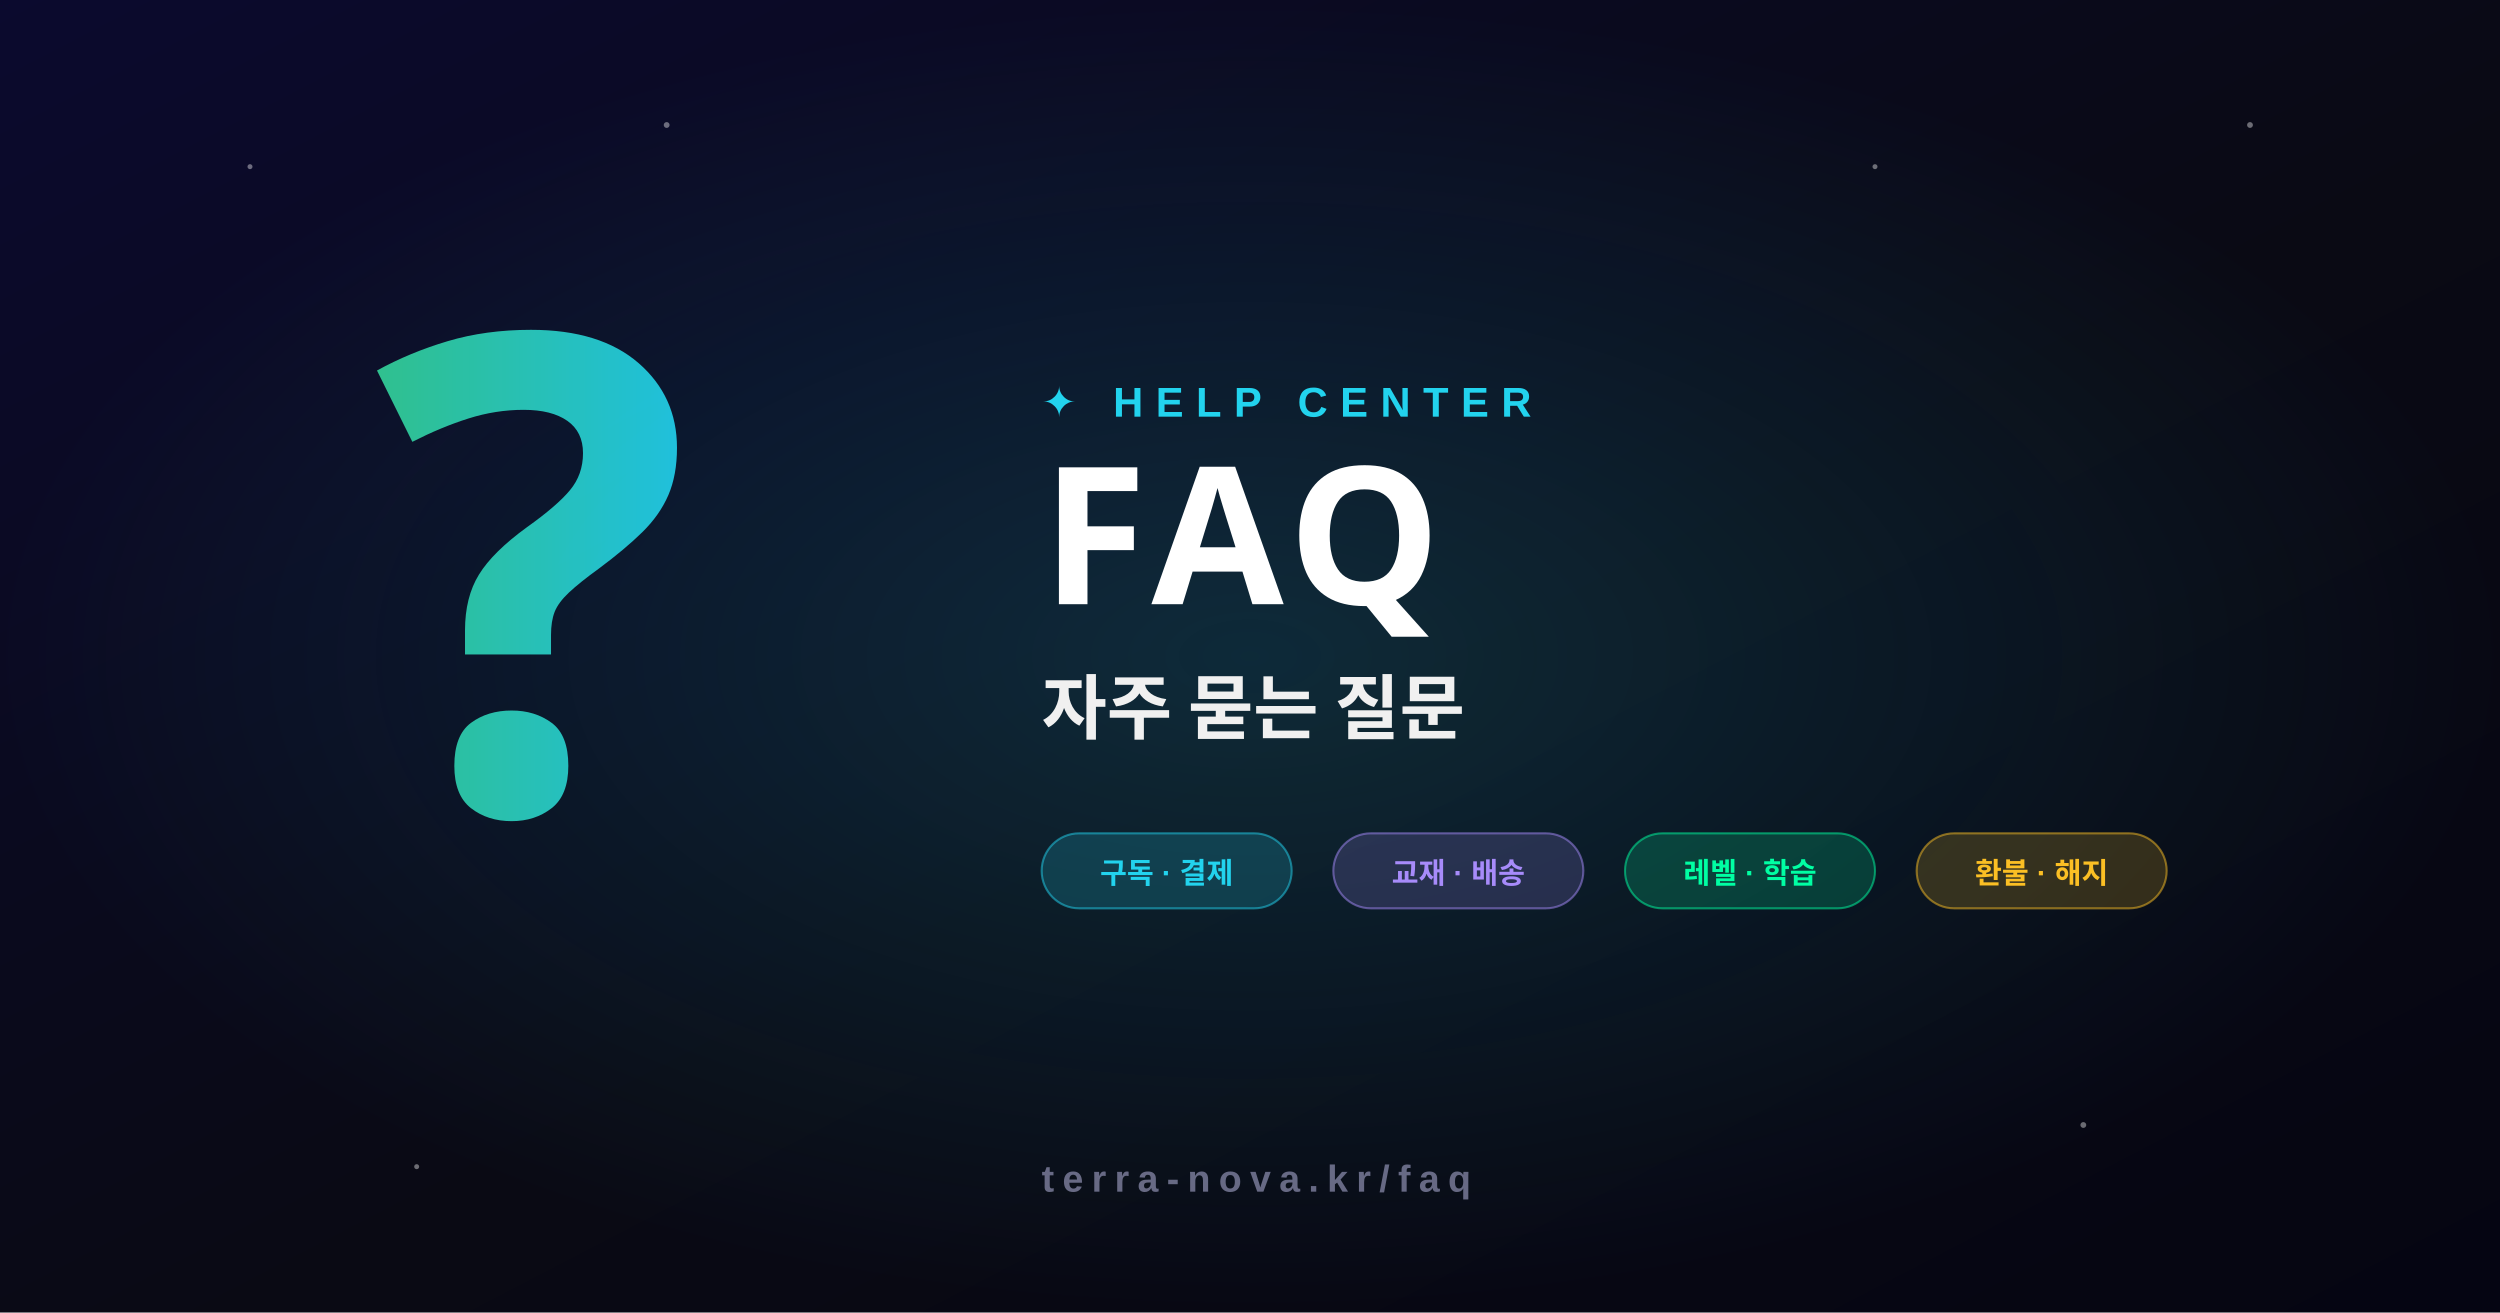
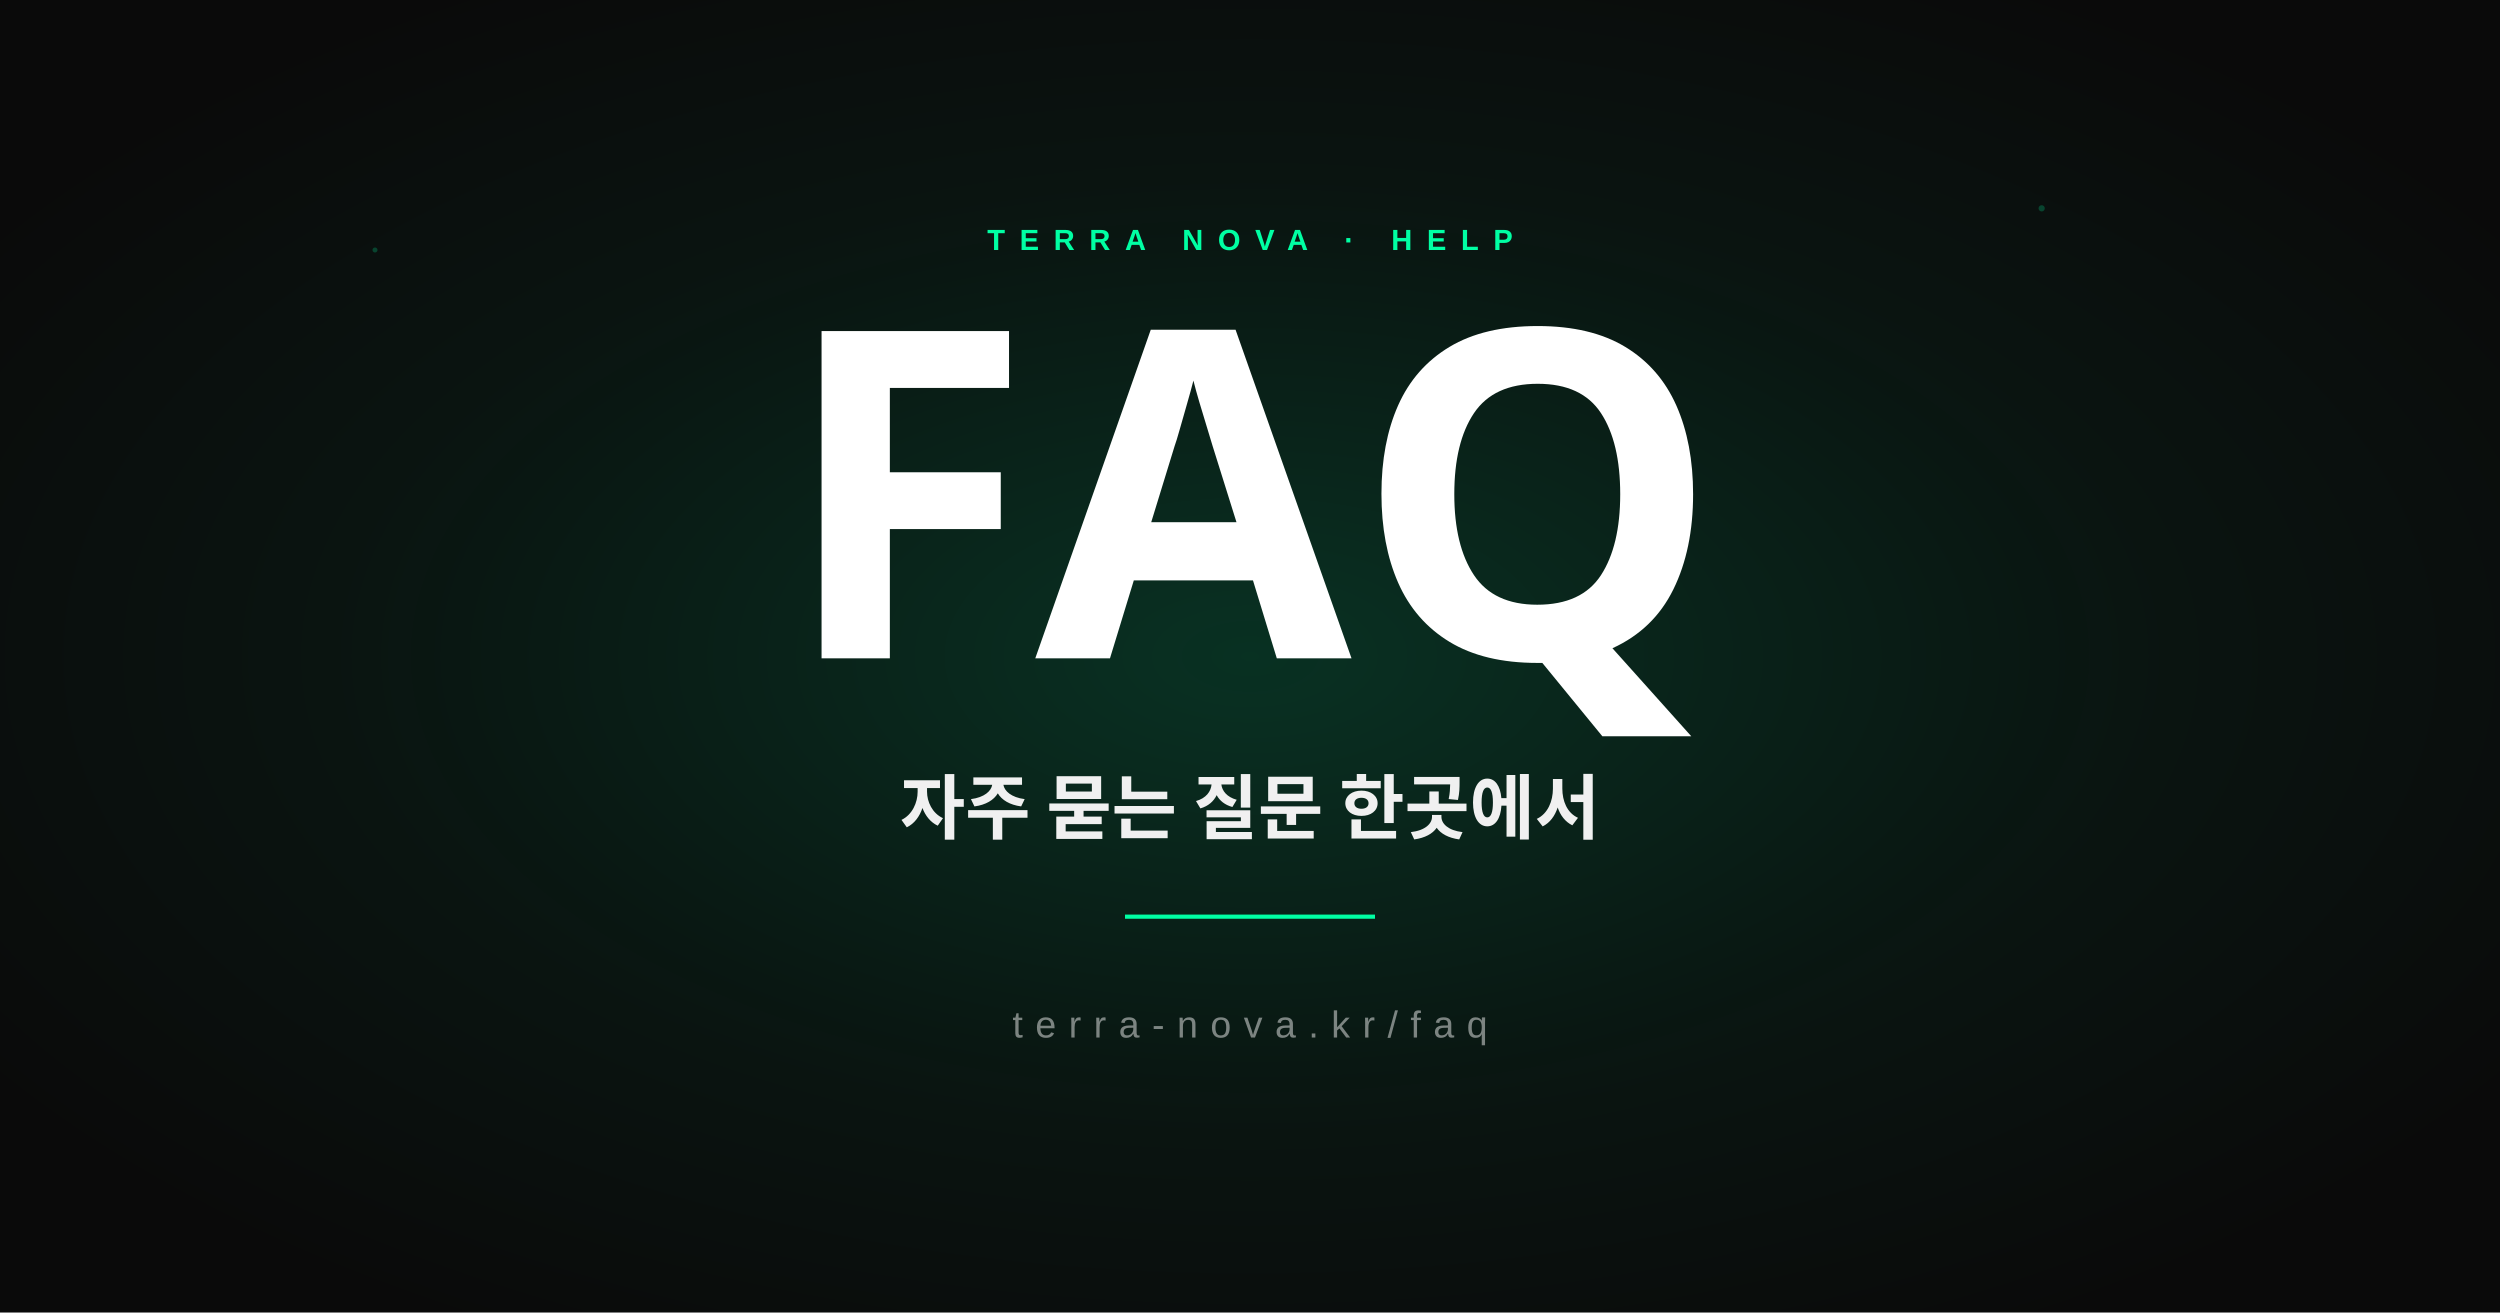
- <svg xmlns="http://www.w3.org/2000/svg" viewBox="0 0 1200 630" width="1200" height="630" role="img" aria-label="Terra Nova FAQ OG 커버">
+ <svg xmlns="http://www.w3.org/2000/svg" viewBox="0 0 1200 630" width="1200" height="630" role="img" aria-label="Terra Nova FAQ">
  <defs>
-     <linearGradient id="bg" x1="0%" y1="0%" x2="100%" y2="100%">
-       <stop offset="0%" stop-color="#0B0A2E" />
-       <stop offset="55%" stop-color="#0A0A14" />
-       <stop offset="100%" stop-color="#050512" />
-     </linearGradient>
-     <linearGradient id="title" x1="0%" y1="0%" x2="100%" y2="0%">
-       <stop offset="0%" stop-color="#34D399" />
-       <stop offset="100%" stop-color="#22D3EE" />
-     </linearGradient>
-     <radialGradient id="glow" cx="50%" cy="50%" r="50%">
-       <stop offset="0%" stop-color="rgba(34,211,238,.16)" />
-       <stop offset="100%" stop-color="rgba(34,211,238,0)" />
+     <radialGradient id="halo" cx="50%" cy="50%" r="60%">
+       <stop offset="0%" stop-color="rgba(0,255,163,.16)" />
+       <stop offset="60%" stop-color="rgba(0,255,163,.04)" />
+       <stop offset="100%" stop-color="rgba(0,255,163,0)" />
    </radialGradient>
  </defs>
-   <rect width="1200" height="630" fill="url(#bg)" />
-   <rect width="1200" height="630" fill="url(#glow)" />
-   <g fill="#fff" opacity=".4">
-     <circle cx="120" cy="80" r="1.2" />
-     <circle cx="320" cy="60" r="1.4" />
-     <circle cx="900" cy="80" r="1.2" />
-     <circle cx="1080" cy="60" r="1.4" />
-     <circle cx="200" cy="560" r="1.2" />
-     <circle cx="1000" cy="540" r="1.4" />
+   <rect width="1200" height="630" fill="#0A0A0A" />
+   <rect width="1200" height="630" fill="url(#halo)" />
+   <g fill="#00FFA3" opacity=".22">
+     <circle cx="180" cy="120" r="1.2" />
+     <circle cx="980" cy="100" r="1.5" />
  </g>
-   <g transform="translate(180,170)">
-     <text x="0" y="220" font-family="'Bebas Neue','Arial Black',sans-serif" font-weight="700" font-size="320" fill="url(#title)" opacity=".9">?</text>
-   </g>
-   <text x="500" y="200" font-family="'Noto Sans KR','Arial',sans-serif" font-weight="700" font-size="20" letter-spacing="6" fill="#22D3EE">✦ HELP CENTER</text>
-   <text x="500" y="290" font-family="'Bebas Neue','Arial Black',sans-serif" font-weight="700" font-size="92" letter-spacing="4" fill="#fff">FAQ</text>
-   <text x="500" y="352" font-family="'Noto Sans KR','Arial',sans-serif" font-weight="800" font-size="34" fill="#F0F0F0">자주 묻는 질문</text>
-   <g transform="translate(500,400)">
-     <rect width="120" height="36" rx="18" fill="rgba(34,211,238,.18)" stroke="rgba(34,211,238,.5)" stroke-width="1" />
-     <text x="60" y="24" text-anchor="middle" font-family="'Noto Sans KR','Arial',sans-serif" font-weight="700" font-size="14" fill="#22D3EE">구독 · 결제</text>
-     <g transform="translate(140,0)">
-       <rect width="120" height="36" rx="18" fill="rgba(167,139,250,.18)" stroke="rgba(167,139,250,.5)" stroke-width="1" />
-       <text x="60" y="24" text-anchor="middle" font-family="'Noto Sans KR','Arial',sans-serif" font-weight="700" font-size="14" fill="#A78BFA">교재 · 배송</text>
-     </g>
-     <g transform="translate(280,0)">
-       <rect width="120" height="36" rx="18" fill="rgba(0,255,163,.18)" stroke="rgba(0,255,163,.5)" stroke-width="1" />
-       <text x="60" y="24" text-anchor="middle" font-family="'Noto Sans KR','Arial',sans-serif" font-weight="700" font-size="14" fill="#00FFA3">레벨 · 학습</text>
-     </g>
-     <g transform="translate(420,0)">
-       <rect width="120" height="36" rx="18" fill="rgba(251,191,36,.18)" stroke="rgba(251,191,36,.5)" stroke-width="1" />
-       <text x="60" y="24" text-anchor="middle" font-family="'Noto Sans KR','Arial',sans-serif" font-weight="700" font-size="14" fill="#FBBF24">환불 · 해지</text>
-     </g>
-   </g>
-   <text x="500" y="572" font-family="'Noto Sans KR','Arial',sans-serif" font-weight="600" font-size="18" letter-spacing="4" fill="rgba(180,180,220,.55)">terra-nova.kr/faq</text>
+   <text x="600" y="120" text-anchor="middle" font-family="'Space Grotesk','Arial',sans-serif" font-weight="700" font-size="14" letter-spacing="7" fill="#00FFA3">TERRA NOVA · HELP</text>
+   <text x="600" y="316" text-anchor="middle" font-family="'Space Grotesk','Arial Black',sans-serif" font-weight="900" font-size="220" letter-spacing="6" fill="#FFFFFF">FAQ</text>
+   <text x="600" y="400" text-anchor="middle" font-family="'Pretendard','Noto Sans KR','Arial',sans-serif" font-weight="800" font-size="34" fill="#F0F0F0">자주 묻는 질문 한곳에서</text>
+   <line x1="540" y1="440" x2="660" y2="440" stroke="#00FFA3" stroke-width="2" />
+   <text x="600" y="498" text-anchor="middle" font-family="'Space Grotesk','Arial',sans-serif" font-weight="500" font-size="18" letter-spacing="6" fill="rgba(240,240,240,.5)">terra-nova.kr/faq</text>
</svg>
